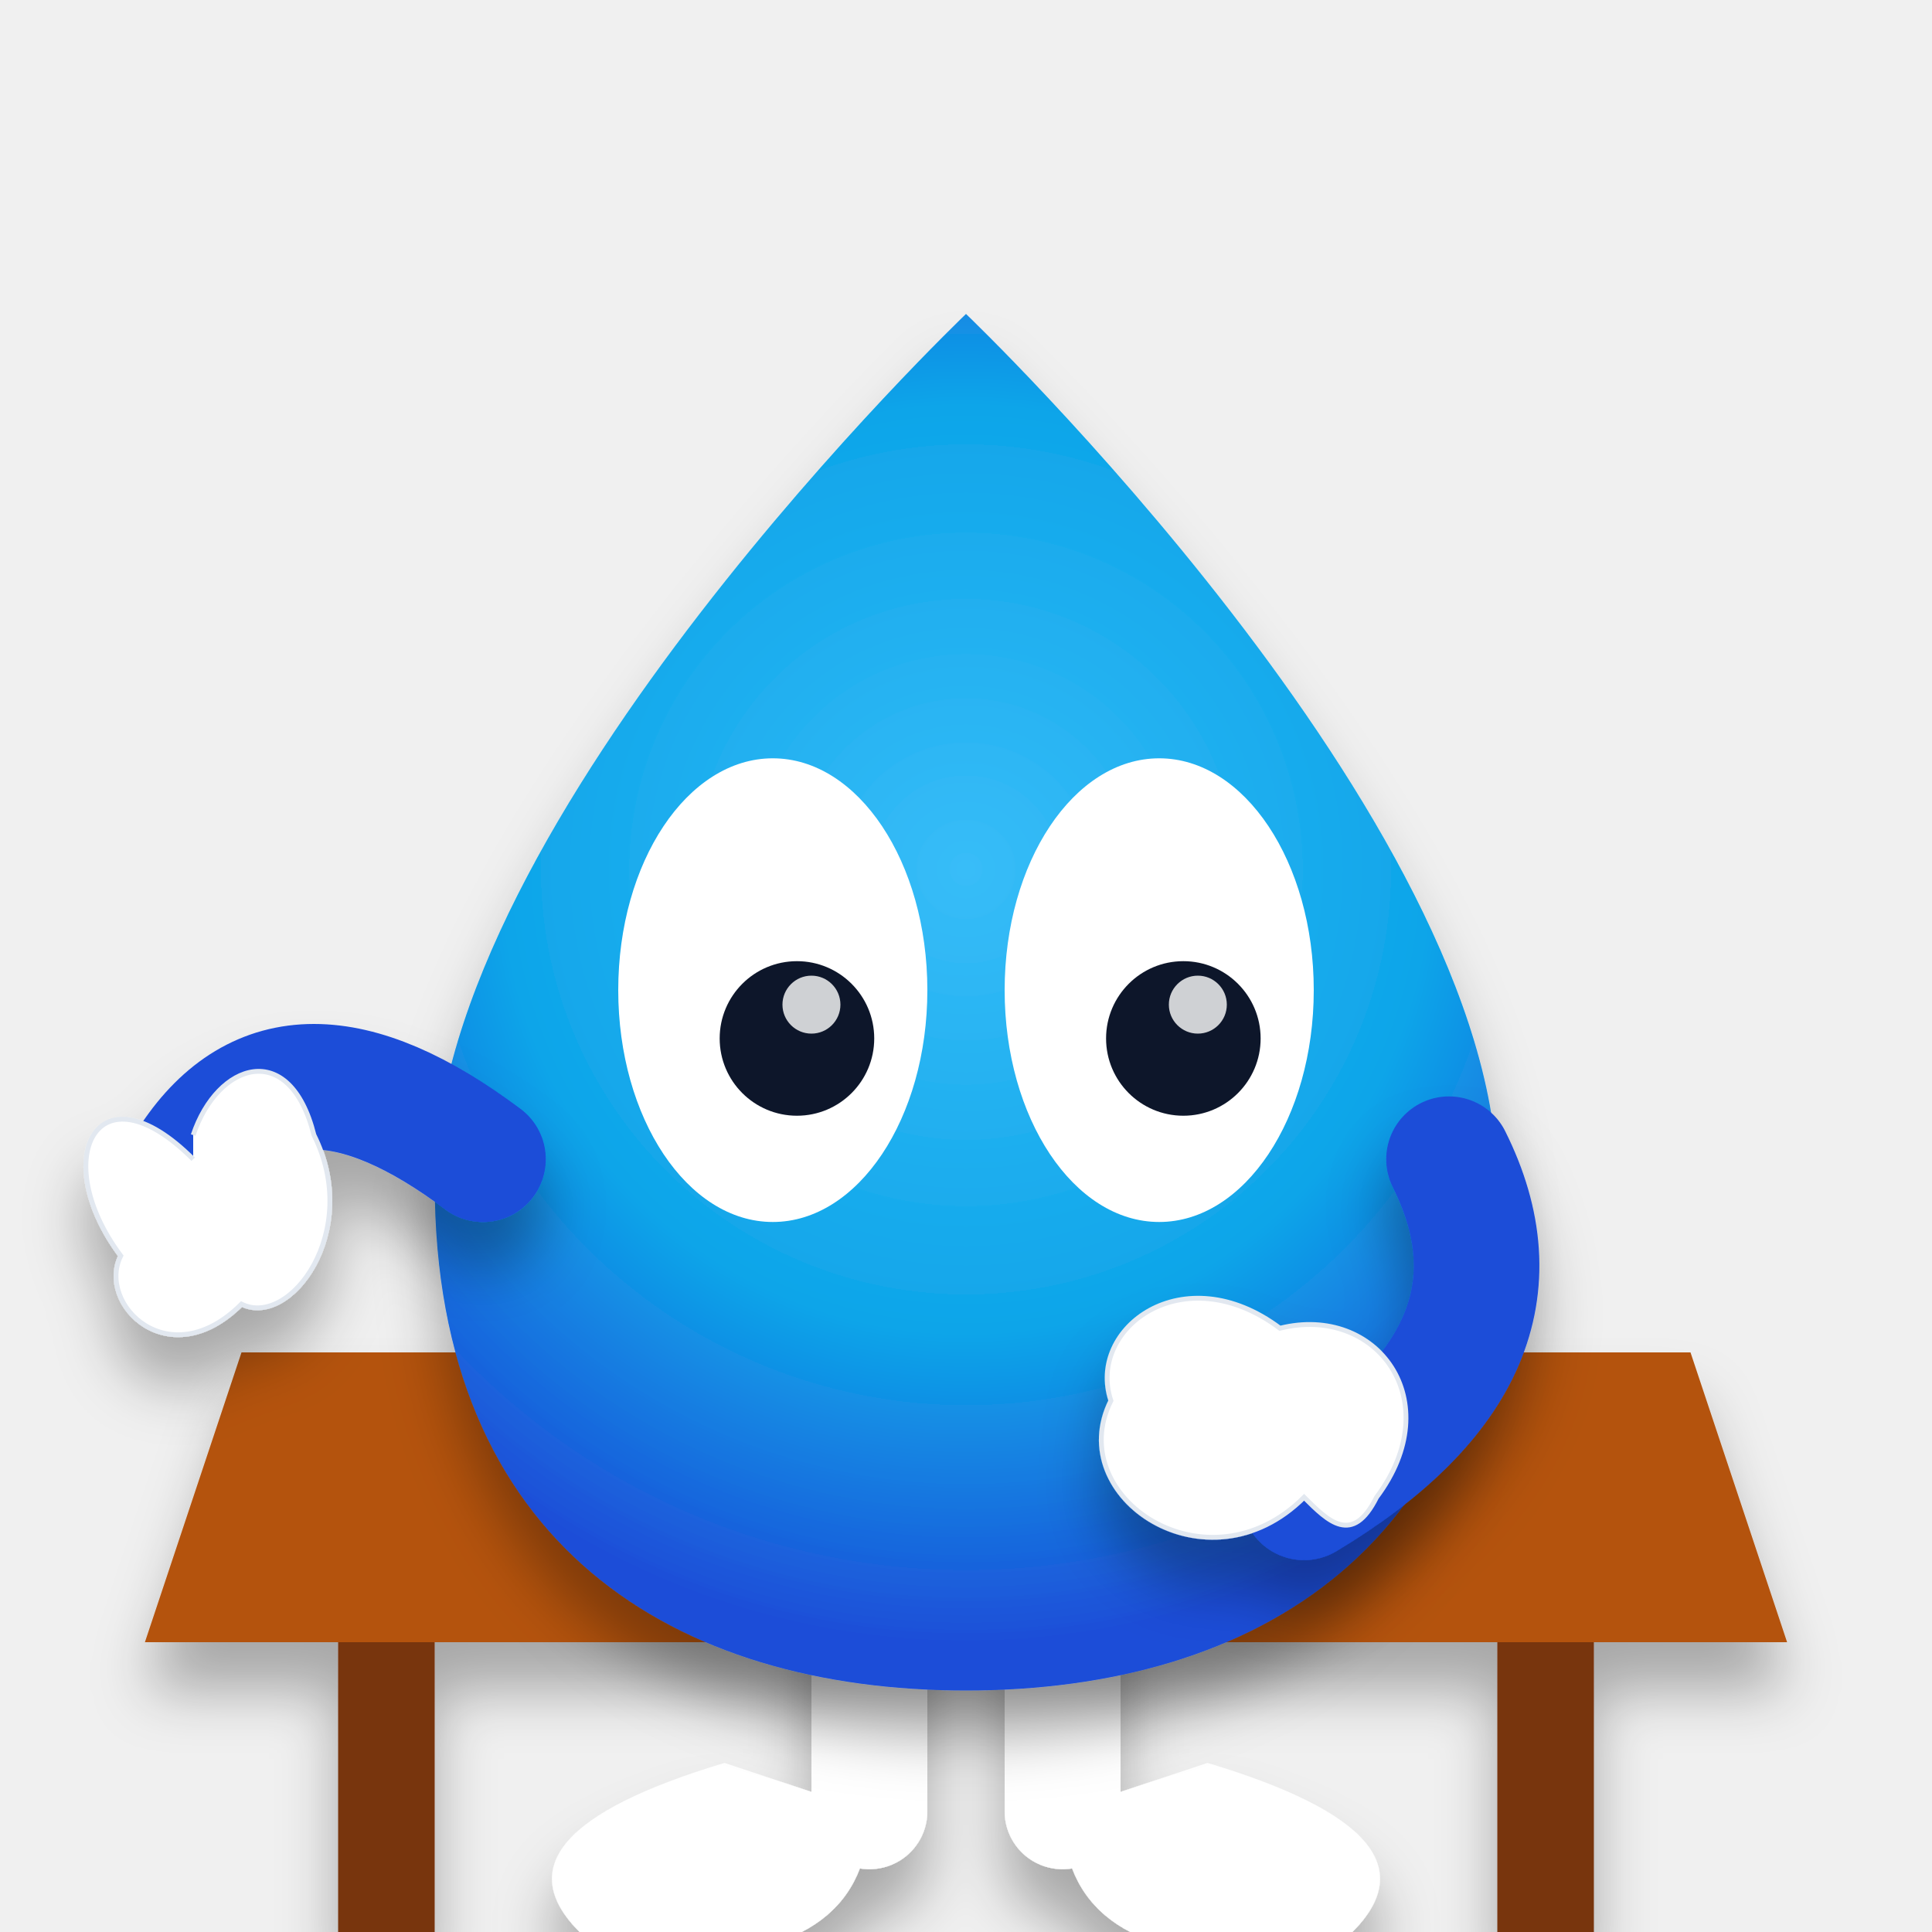
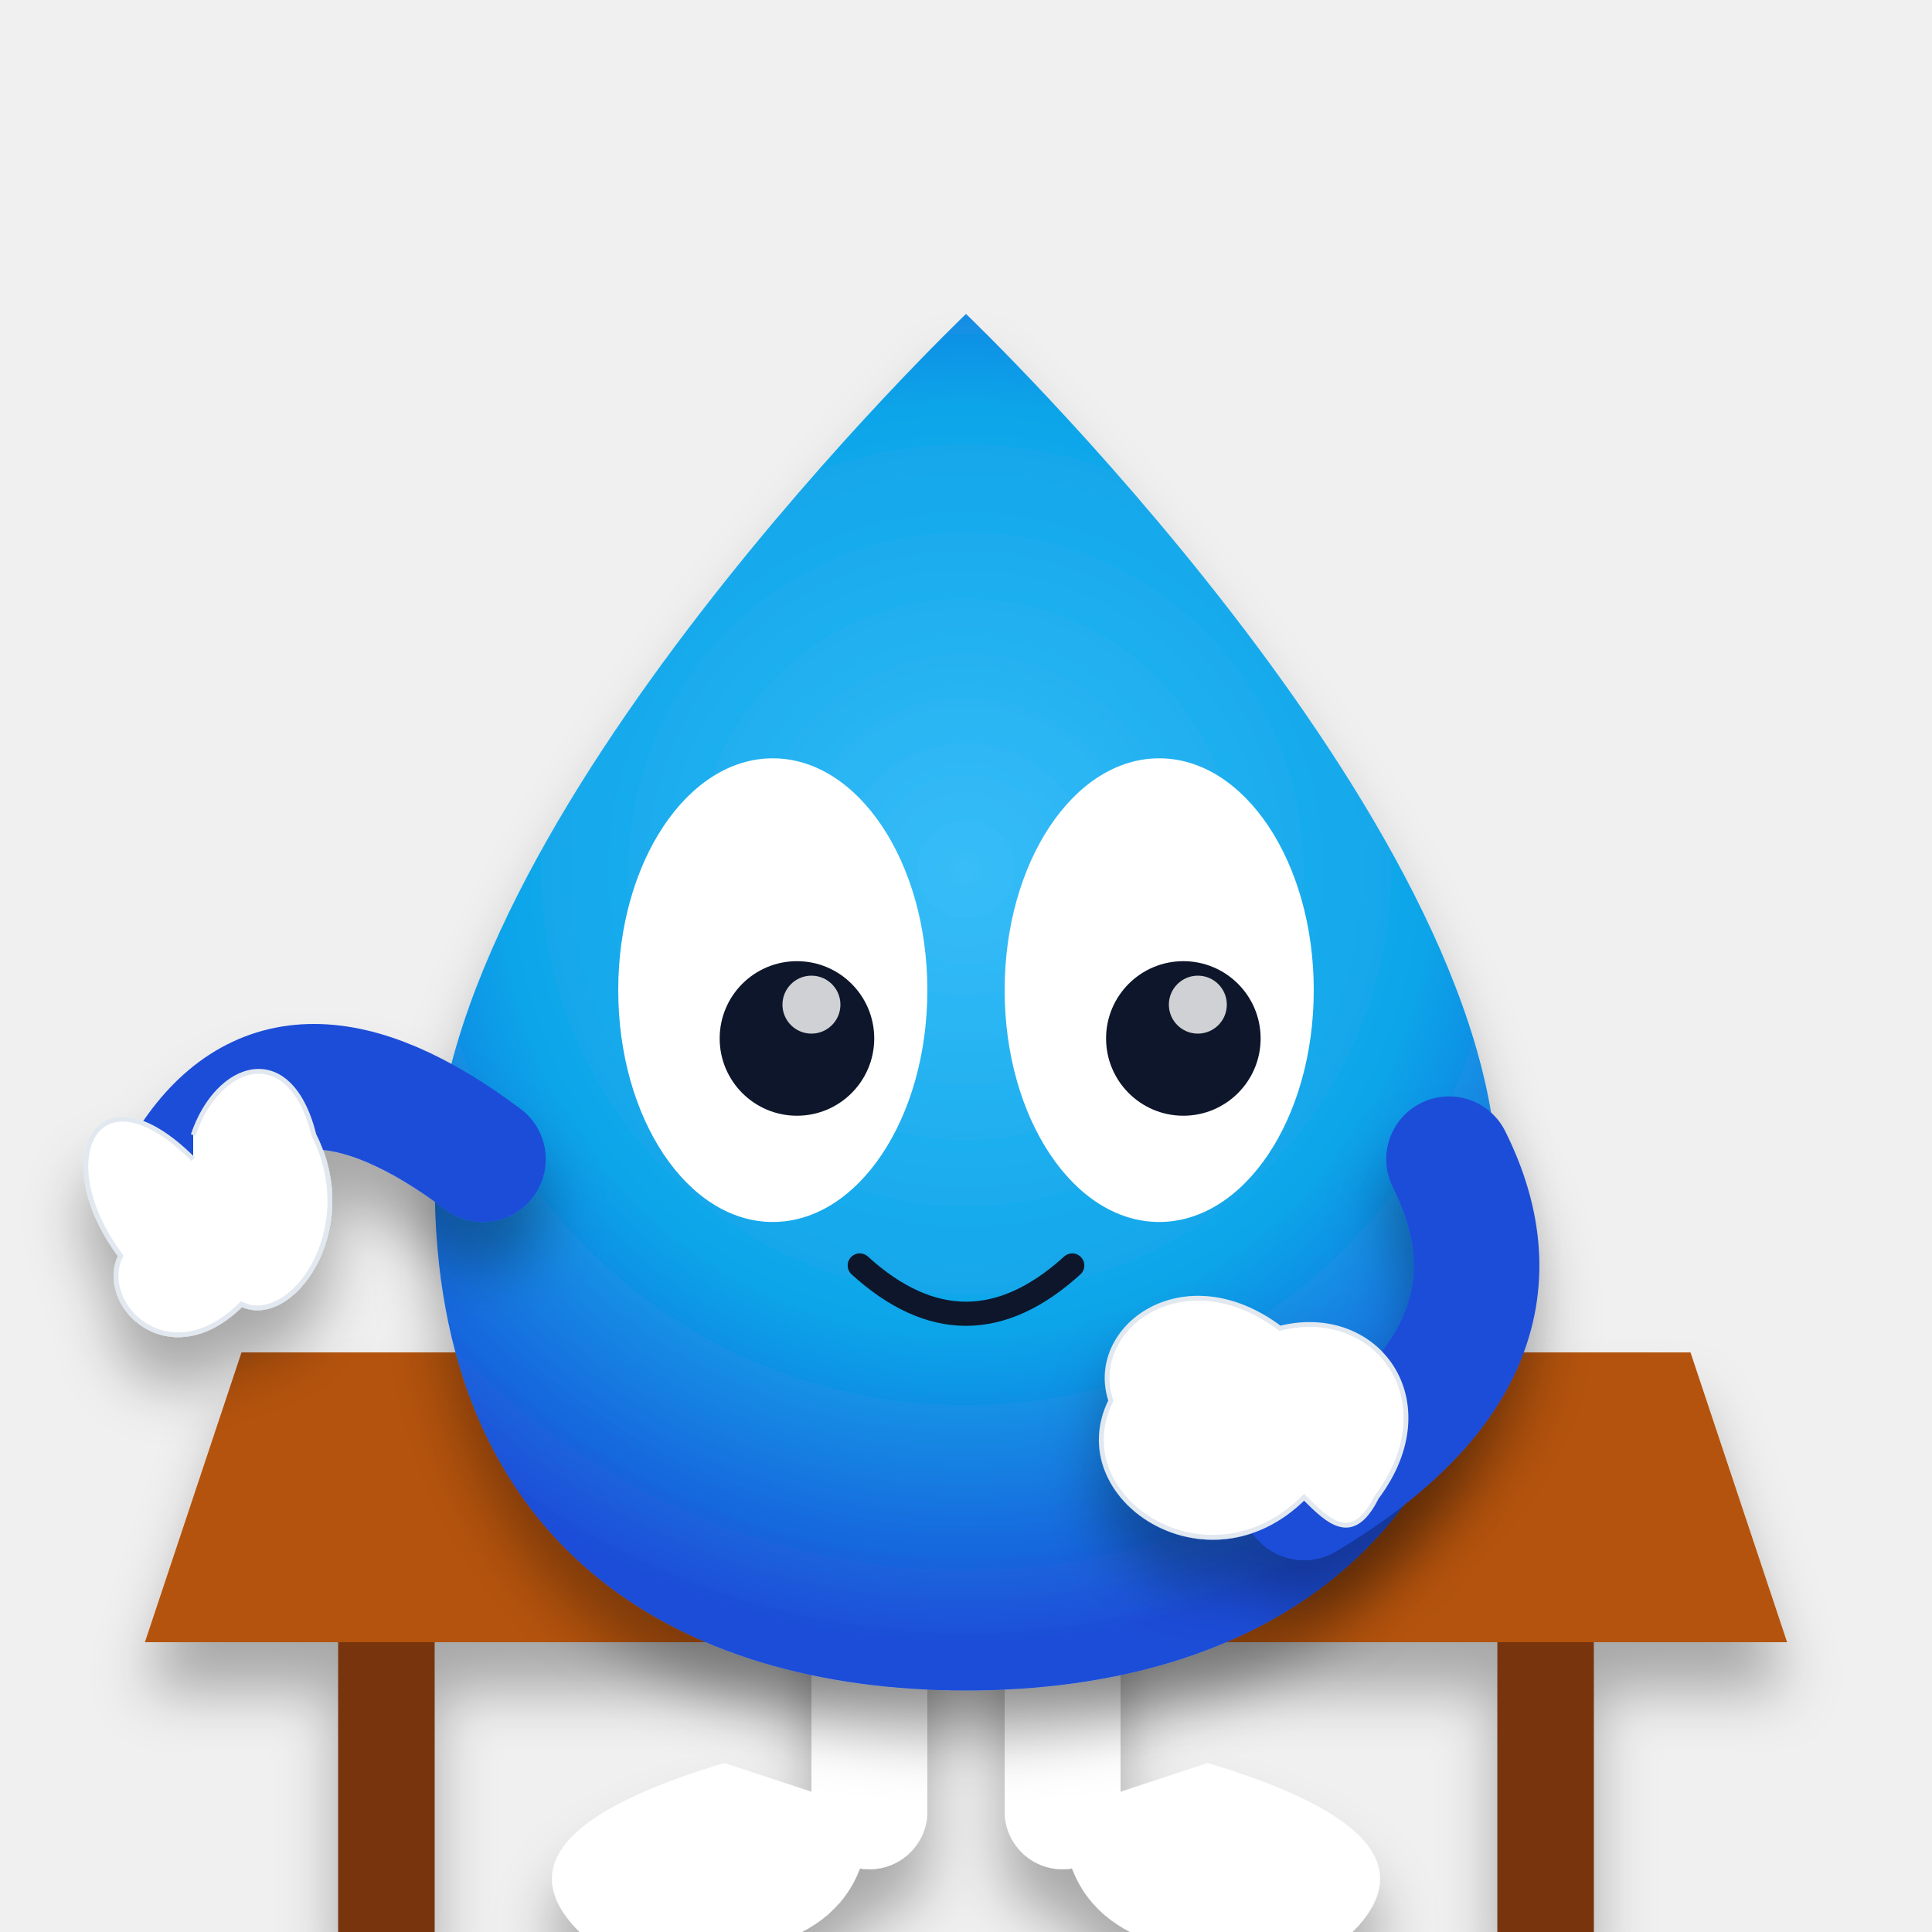
<svg xmlns="http://www.w3.org/2000/svg" width="400" height="400" viewBox="0 0 400 400" fill="none">
  <defs>
    <radialGradient id="body-radial" cx="200" cy="180" r="160" gradientUnits="userSpaceOnUse">
      <stop offset="0%" stop-color="#38bdf8" />
      <stop offset="60%" stop-color="#0ea5e9" />
      <stop offset="100%" stop-color="#1d4ed8" />
    </radialGradient>
    <filter id="soft-shadow" x="-30%" y="-30%" width="160%" height="160%">
      <feGaussianBlur in="SourceAlpha" stdDeviation="6" />
      <feOffset dx="0" dy="10" result="offsetblur" />
      <feComponentTransfer>
        <feFuncA type="linear" slope="0.3" />
      </feComponentTransfer>
      <feMerge>
        <feMergeNode />
        <feMergeNode in="SourceGraphic" />
      </feMerge>
    </filter>
  </defs>
  <g filter="url(#soft-shadow)">
    <path d="M 180 320 Q 180 350 180 375" stroke="white" stroke-width="24" stroke-linecap="round" fill="none" />
    <path d="M 220 320 Q 220 350 220 375" stroke="white" stroke-width="24" stroke-linecap="round" fill="none" />
    <path d="M 180 375 Q 180 405 140 405 L 120 400 Q 100 380 150 365 Z" fill="white" />
    <path d="M 220 375 Q 220 405 260 405 L 280 400 Q 300 380 250 365 Z" fill="white" />
  </g>
  <g filter="url(#soft-shadow)">
    <path d="M 50 280 L 350 280 L 370 340 L 30 340 Z" fill="#b45309" />
    <rect x="70" y="340" width="20" height="60" fill="#78350f" />
    <rect x="310" y="340" width="20" height="60" fill="#78350f" />
    <path d="M 120 280 L 280 280 L 290 270 L 110 270 Z" fill="#94a3b8" />
    <rect x="130" y="210" width="140" height="60" rx="4" fill="#1e293b" />
    <rect x="135" y="215" width="130" height="50" rx="2" fill="#10b981" />
    <path d="M 185 240 L 195 250 L 215 230" stroke="white" stroke-width="4" stroke-linecap="round" stroke-linejoin="round" />
  </g>
  <g filter="url(#soft-shadow)">
    <path d="M 200 65 C 200 65 90 170 90 245 C 90 320 140 350 200 350 C 260 350 310 320 310 245 C 310 170 200 65 200 65 Z" fill="url(#body-radial)" />
    <ellipse cx="160" cy="205" rx="32" ry="48" fill="white" />
    <ellipse cx="240" cy="205" rx="32" ry="48" fill="white" />
    <circle cx="165" cy="215" r="16" fill="#0f172a" />
    <circle cx="245" cy="215" r="16" fill="#0f172a" />
    <circle cx="168" cy="208" r="6" fill="white" fill-opacity="0.8" />
    <circle cx="248" cy="208" r="6" fill="white" fill-opacity="0.8" />
+     <path d="M 178 262 Q 200 282 222 262" stroke="#0f172a" stroke-width="5" stroke-linecap="round" fill="none" />
  </g>
  <g filter="url(#soft-shadow)">
    <path d="M 100 240 Q 60 210 40 240" stroke="#1d4ed8" stroke-width="26" stroke-linecap="round" fill="none" />
    <path d="M 40 240 C 20 220 10 240 25 260 C 20 270 35 285 50 270 C 60 275 75 255 65 235 C 60 215 45 220 40 235" fill="white" stroke="#e2e8f0" stroke-width="1" />
    <path d="M 300 240 Q 320 280 270 310" stroke="#1d4ed8" stroke-width="26" stroke-linecap="round" fill="none" />
    <path d="M 270 310 C 250 330 220 310 230 290 C 225 275 245 260 265 275 C 285 270 300 290 285 310 C 280 320 275 315 270 310 Z" fill="white" stroke="#e2e8f0" stroke-width="1" />
  </g>
</svg>
